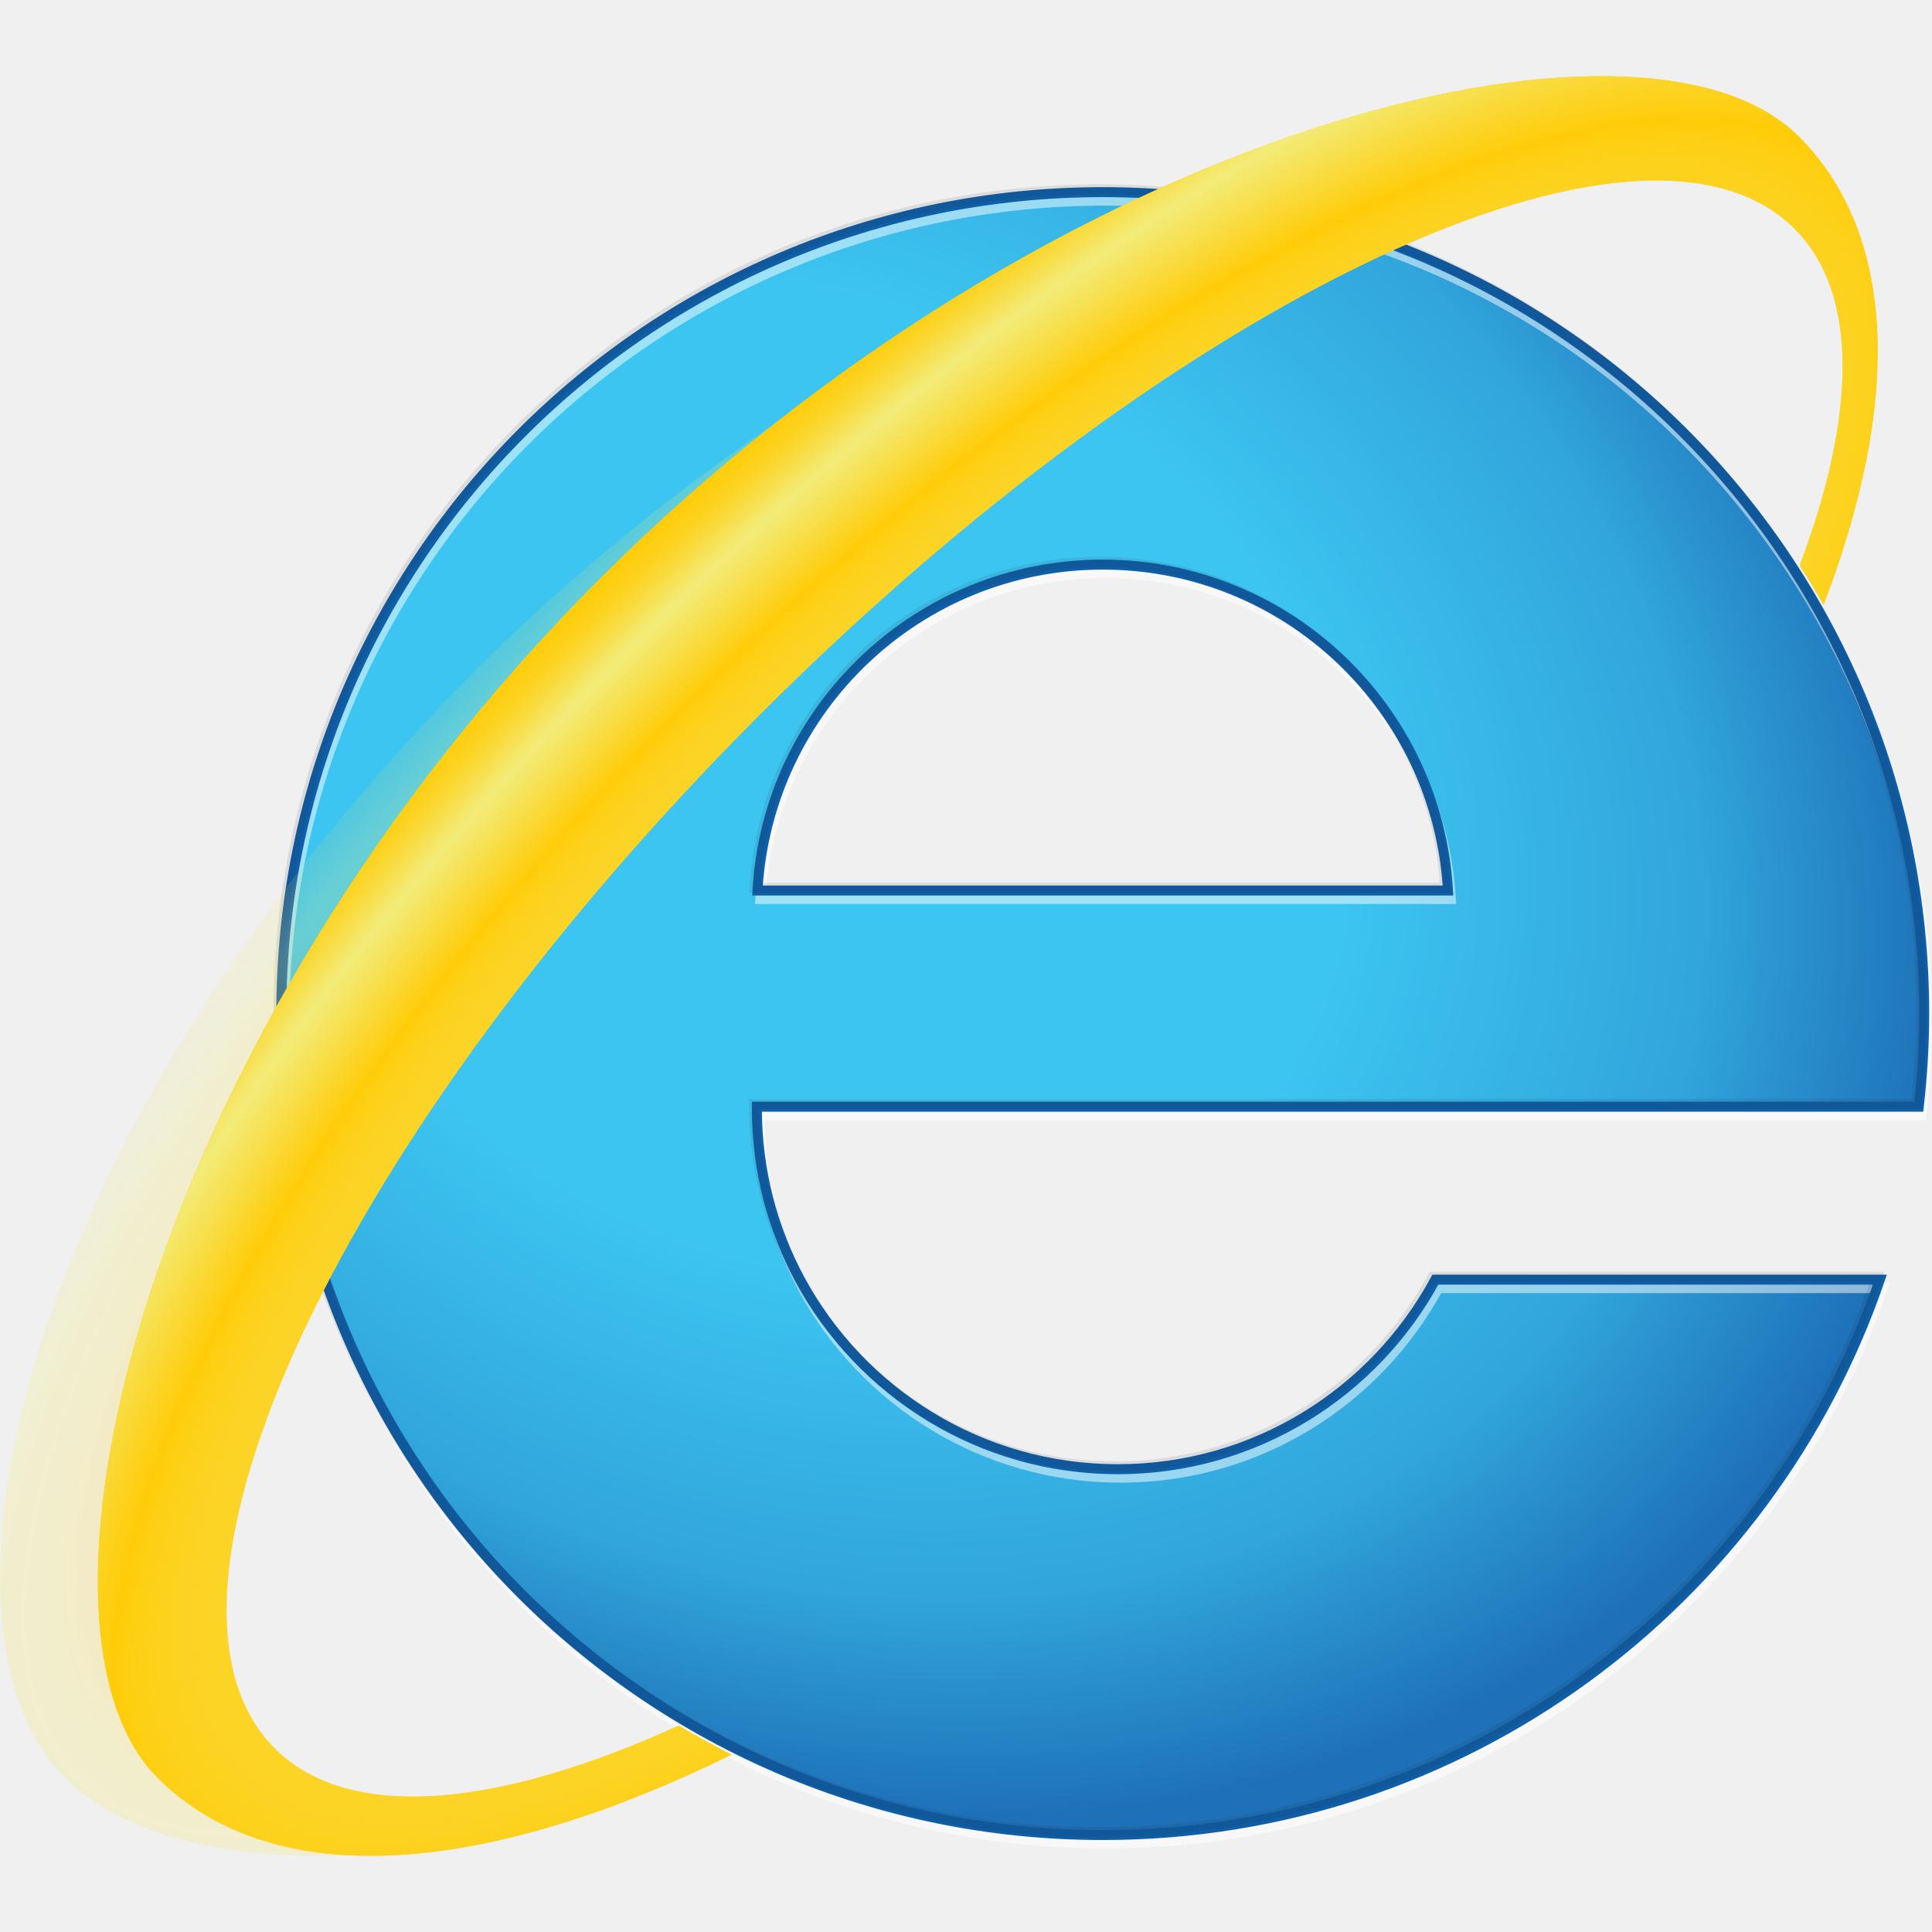
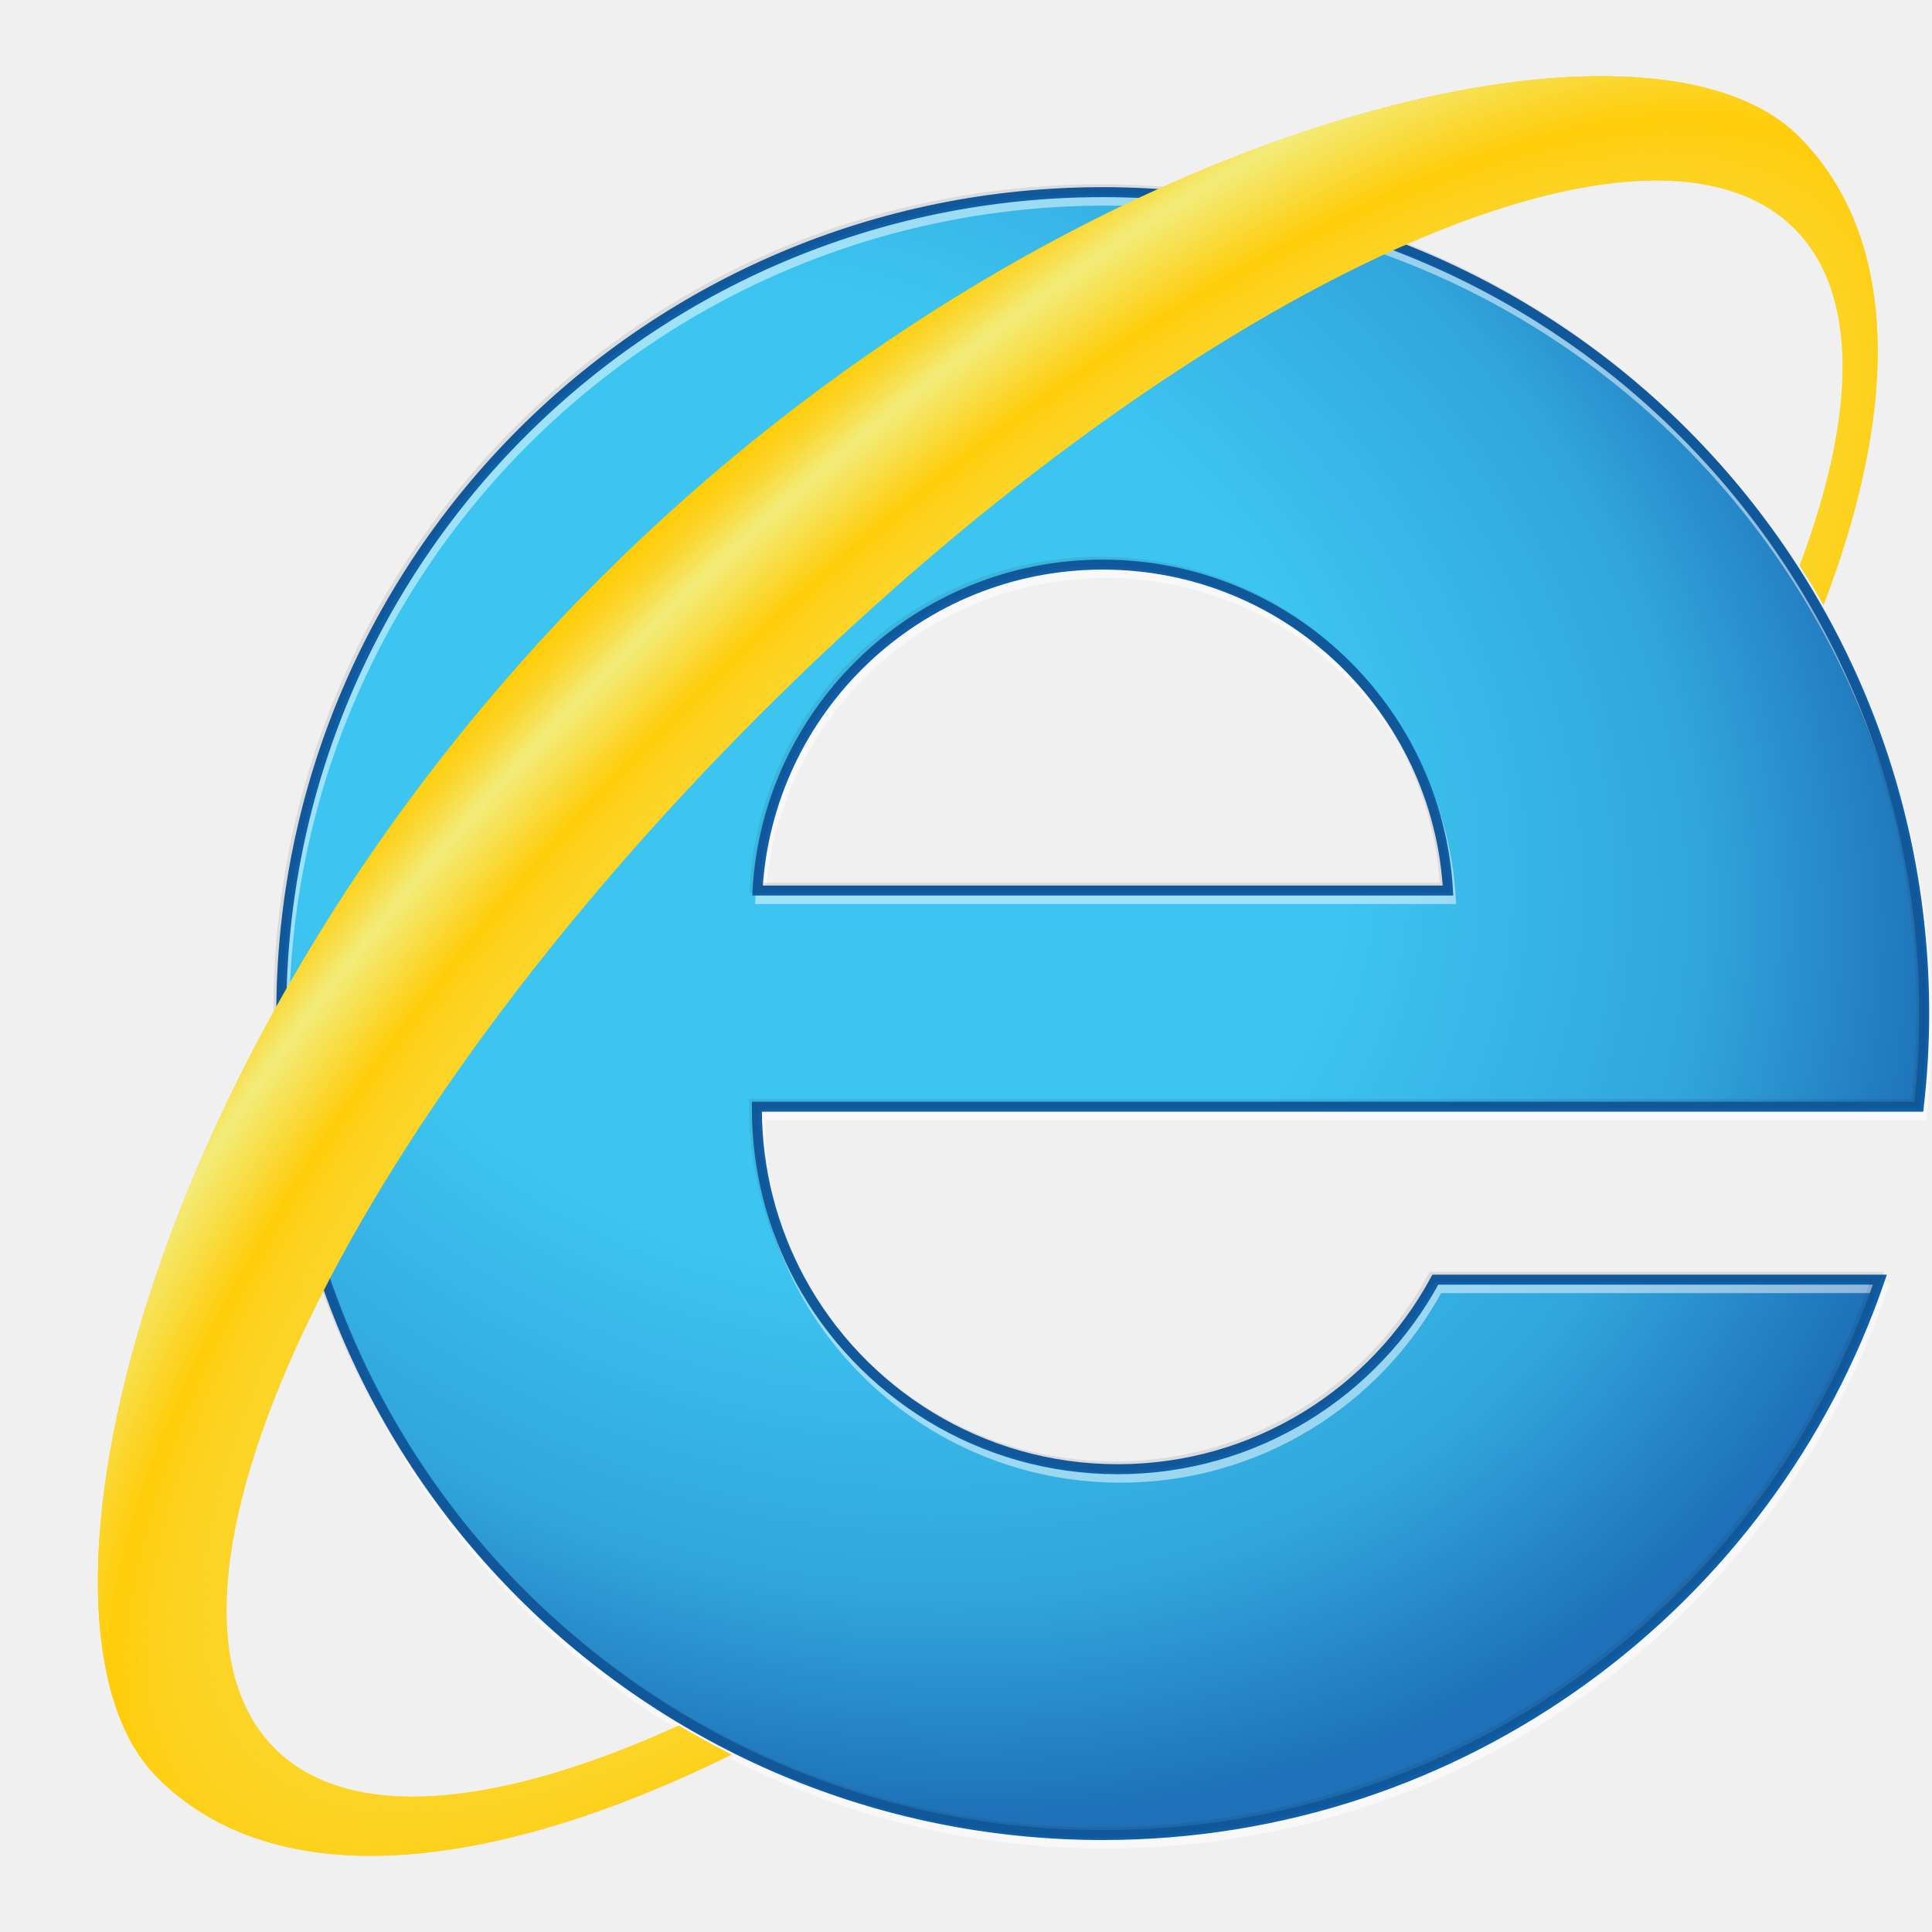
<svg xmlns="http://www.w3.org/2000/svg" width="256" height="256" viewBox="0 0 109.4 100.775">
  <defs>
    <radialGradient id="ie-logo-3275" gradientUnits="userSpaceOnUse" gradientTransform="matrix(0.869,0.4949,-0.4095,0.7191,90.1259,-29.9967)" cx="157.011" cy="169.838" r="175.426">
      <stop style="stop-color:#3DC5F1" offset="0.471" />
      <stop style="stop-color:#31A5DC" offset="0.79" />
      <stop style="stop-color:#1E71B8" offset="1" />
    </radialGradient>
    <radialGradient id="ie-logo-3277" gradientUnits="userSpaceOnUse" gradientTransform="matrix(0.7101,0.7041,-1.8774,1.8936,417.7134,-296.0714)" cx="171.779" cy="195.98" r="78.794">
      <stop style="stop-color:#FFCC09" offset="0.638" />
      <stop style="stop-color:#F2ED7E;stop-opacity:0.96" offset="0.871" />
      <stop style="stop-color:#F3EC79;stop-opacity:0.806" offset="0.892" />
      <stop style="stop-color:#F4E76A;stop-opacity:0.619" offset="0.917" />
      <stop style="stop-color:#F7E051;stop-opacity:0.415" offset="0.944" />
      <stop style="stop-color:#FBD730;stop-opacity:0.2" offset="0.973" />
      <stop style="stop-color:#FFCC09;stop-opacity:0" offset="1" />
    </radialGradient>
    <radialGradient id="ie-logo-3279" gradientUnits="userSpaceOnUse" gradientTransform="matrix(0.7015,0.7127,-1.8844,1.8549,441.4625,-309.2913)" cx="188.84" cy="204.358" r="89.173">
      <stop style="stop-color:#F2ED7E;stop-opacity:0" offset="0.558" />
      <stop style="stop-color:#FFCC09" offset="0.74" />
      <stop style="stop-color:#F2ED7E;stop-opacity:0.96" offset="0.871" />
      <stop style="stop-color:#F3EB77;stop-opacity:0.817" offset="0.89" />
      <stop style="stop-color:#F5E562;stop-opacity:0.603" offset="0.919" />
      <stop style="stop-color:#F9DC40;stop-opacity:0.344" offset="0.954" />
      <stop style="stop-color:#FECF12;stop-opacity:0.052" offset="0.993" />
      <stop style="stop-color:#FFCC09;stop-opacity:0" offset="1" />
    </radialGradient>
  </defs>
  <g transform="translate(15.74869,-265.3015)">
    <g transform="matrix(0.3846221,0,0,0.3846221,-30.92626,239.595)">
      <g>
        <path style="fill:url(#ie-logo-3275)" d="m 204.013,271.924 c -20.214,0 -37.787,-11.293 -46.766,-27.908 -4.052,-7.502 -6.356,-16.09 -6.356,-25.215 v -0.244 h 0.005 106.233 64.823 c 0.508,-4.504 0.795,-9.072 0.795,-13.711 0,-66.792 -54.145,-120.935 -120.936,-120.935 -66.792,0 -120.937,54.144 -120.937,120.935 0,66.791 54.145,120.936 120.937,120.936 53.076,0 98.134,-34.207 114.413,-81.766 h -65.447 c -8.977,16.615 -26.552,27.908 -46.764,27.908 z m -2.201,-133.177 c 27.136,0 49.306,21.229 50.829,47.983 h -101.66 c 1.523,-26.754 23.694,-47.983 50.831,-47.983 z" />
        <g style="opacity:0.5">
          <path d="m 204.429,273.173 c -20.213,0 -37.786,-11.293 -46.766,-27.908 -4.052,-7.502 -6.356,-16.09 -6.356,-25.215 v -0.244 h 0.005 106.232 64.823 c 0.508,-4.504 0.795,-9.072 0.795,-13.711 0,-66.792 -54.145,-120.935 -120.936,-120.935 -66.791,0 -120.934,54.143 -120.934,120.935 0,66.791 54.145,120.936 120.936,120.936 53.076,0 98.134,-34.207 114.413,-81.766 h -65.447 c -8.978,16.615 -26.553,27.908 -46.765,27.908 z m -2.201,-133.177 c 27.136,0 49.306,21.229 50.829,47.983 h -101.66 c 1.524,-26.754 23.694,-47.983 50.831,-47.983 z" style="fill:none;stroke:#ffffff;stroke-width:1.469" />
        </g>
        <path d="m 204.013,271.924 c -20.214,0 -37.787,-11.293 -46.766,-27.908 -4.052,-7.502 -6.356,-16.09 -6.356,-25.215 v -0.244 h 0.005 106.233 64.823 c 0.508,-4.504 0.795,-9.072 0.795,-13.711 0,-66.792 -54.145,-120.935 -120.936,-120.935 -66.792,0 -120.937,54.144 -120.937,120.935 0,66.791 54.145,120.936 120.937,120.936 53.076,0 98.134,-34.207 114.413,-81.766 h -65.447 c -8.977,16.615 -26.552,27.908 -46.764,27.908 z m -2.201,-133.177 c 27.136,0 49.306,21.229 50.829,47.983 h -101.66 c 1.523,-26.754 23.694,-47.983 50.831,-47.983 z" style="fill:none;stroke:#0f5ea8;stroke-width:1.469" />
        <g style="opacity:0.1">
          <path d="m 203.597,271.508 c -20.214,0 -37.787,-11.293 -46.767,-27.908 -4.052,-7.502 -6.356,-16.09 -6.356,-25.215 v -0.244 h 0.005 106.233 64.823 c 0.508,-4.504 0.795,-9.072 0.795,-13.711 0,-66.792 -54.145,-120.936 -120.936,-120.936 -66.792,0 -120.937,54.144 -120.937,120.936 0,66.791 54.145,120.936 120.937,120.936 53.076,0 98.134,-34.207 114.413,-81.766 H 250.36 c -8.976,16.615 -26.551,27.908 -46.763,27.908 z m -2.201,-133.177 c 27.136,0 49.306,21.229 50.829,47.983 h -101.66 c 1.523,-26.755 23.693,-47.983 50.831,-47.983 z" style="fill:none;stroke:#231f20;stroke-width:1.469" />
        </g>
      </g>
-       <path d="m 139.395,309.66 c -26.71,12.176 -48.584,14.281 -59.485,3.379 -22.308,-22.309 9.694,-90.48 71.479,-152.265 61.785,-61.784 129.958,-93.787 152.265,-71.479 9.521,9.522 9.119,27.415 0.759,49.583 1.224,1.896 2.398,3.824 3.518,5.789 C 319.16,115.382 319.034,90.475 304.268,75.71 281.377,52.819 176.443,87.324 109.721,154.048 43,220.768 26.363,294.691 49.006,317.334 c 17.253,17.254 62.211,14.289 98.166,-3.396 -2.649,-1.334 -5.241,-2.764 -7.777,-4.278 z" style="opacity:0.25;fill:url(#ie-logo-3277)" />
      <path d="m 139.395,309.66 c -26.71,12.176 -48.584,14.281 -59.485,3.379 -22.308,-22.309 9.694,-90.48 71.479,-152.265 61.785,-61.784 129.958,-93.787 152.265,-71.479 9.521,9.522 9.119,27.415 0.759,49.583 1.224,1.896 2.398,3.824 3.518,5.789 11.229,-29.285 11.103,-54.192 -3.663,-68.957 -22.891,-22.891 -109.786,-1.605 -176.507,65.118 -66.723,66.723 -87.764,153.861 -65.12,176.506 17.253,17.254 48.578,14.289 84.533,-3.396 -2.651,-1.334 -5.243,-2.764 -7.779,-4.278 z" style="fill:#ffcc09" />
      <path style="fill:url(#ie-logo-3279)" d="m 139.395,309.66 c -26.71,12.176 -48.584,14.281 -59.485,3.379 -22.308,-22.309 9.694,-90.48 71.479,-152.265 61.785,-61.784 129.958,-93.787 152.265,-71.479 9.521,9.522 9.119,27.415 0.759,49.583 1.224,1.896 2.398,3.824 3.518,5.789 11.229,-29.285 11.103,-54.192 -3.663,-68.957 -22.891,-22.891 -109.786,-1.605 -176.507,65.118 -66.723,66.723 -87.764,153.861 -65.12,176.506 17.253,17.254 48.578,14.289 84.533,-3.396 -2.651,-1.334 -5.243,-2.764 -7.779,-4.278 z" />
    </g>
  </g>
</svg>
